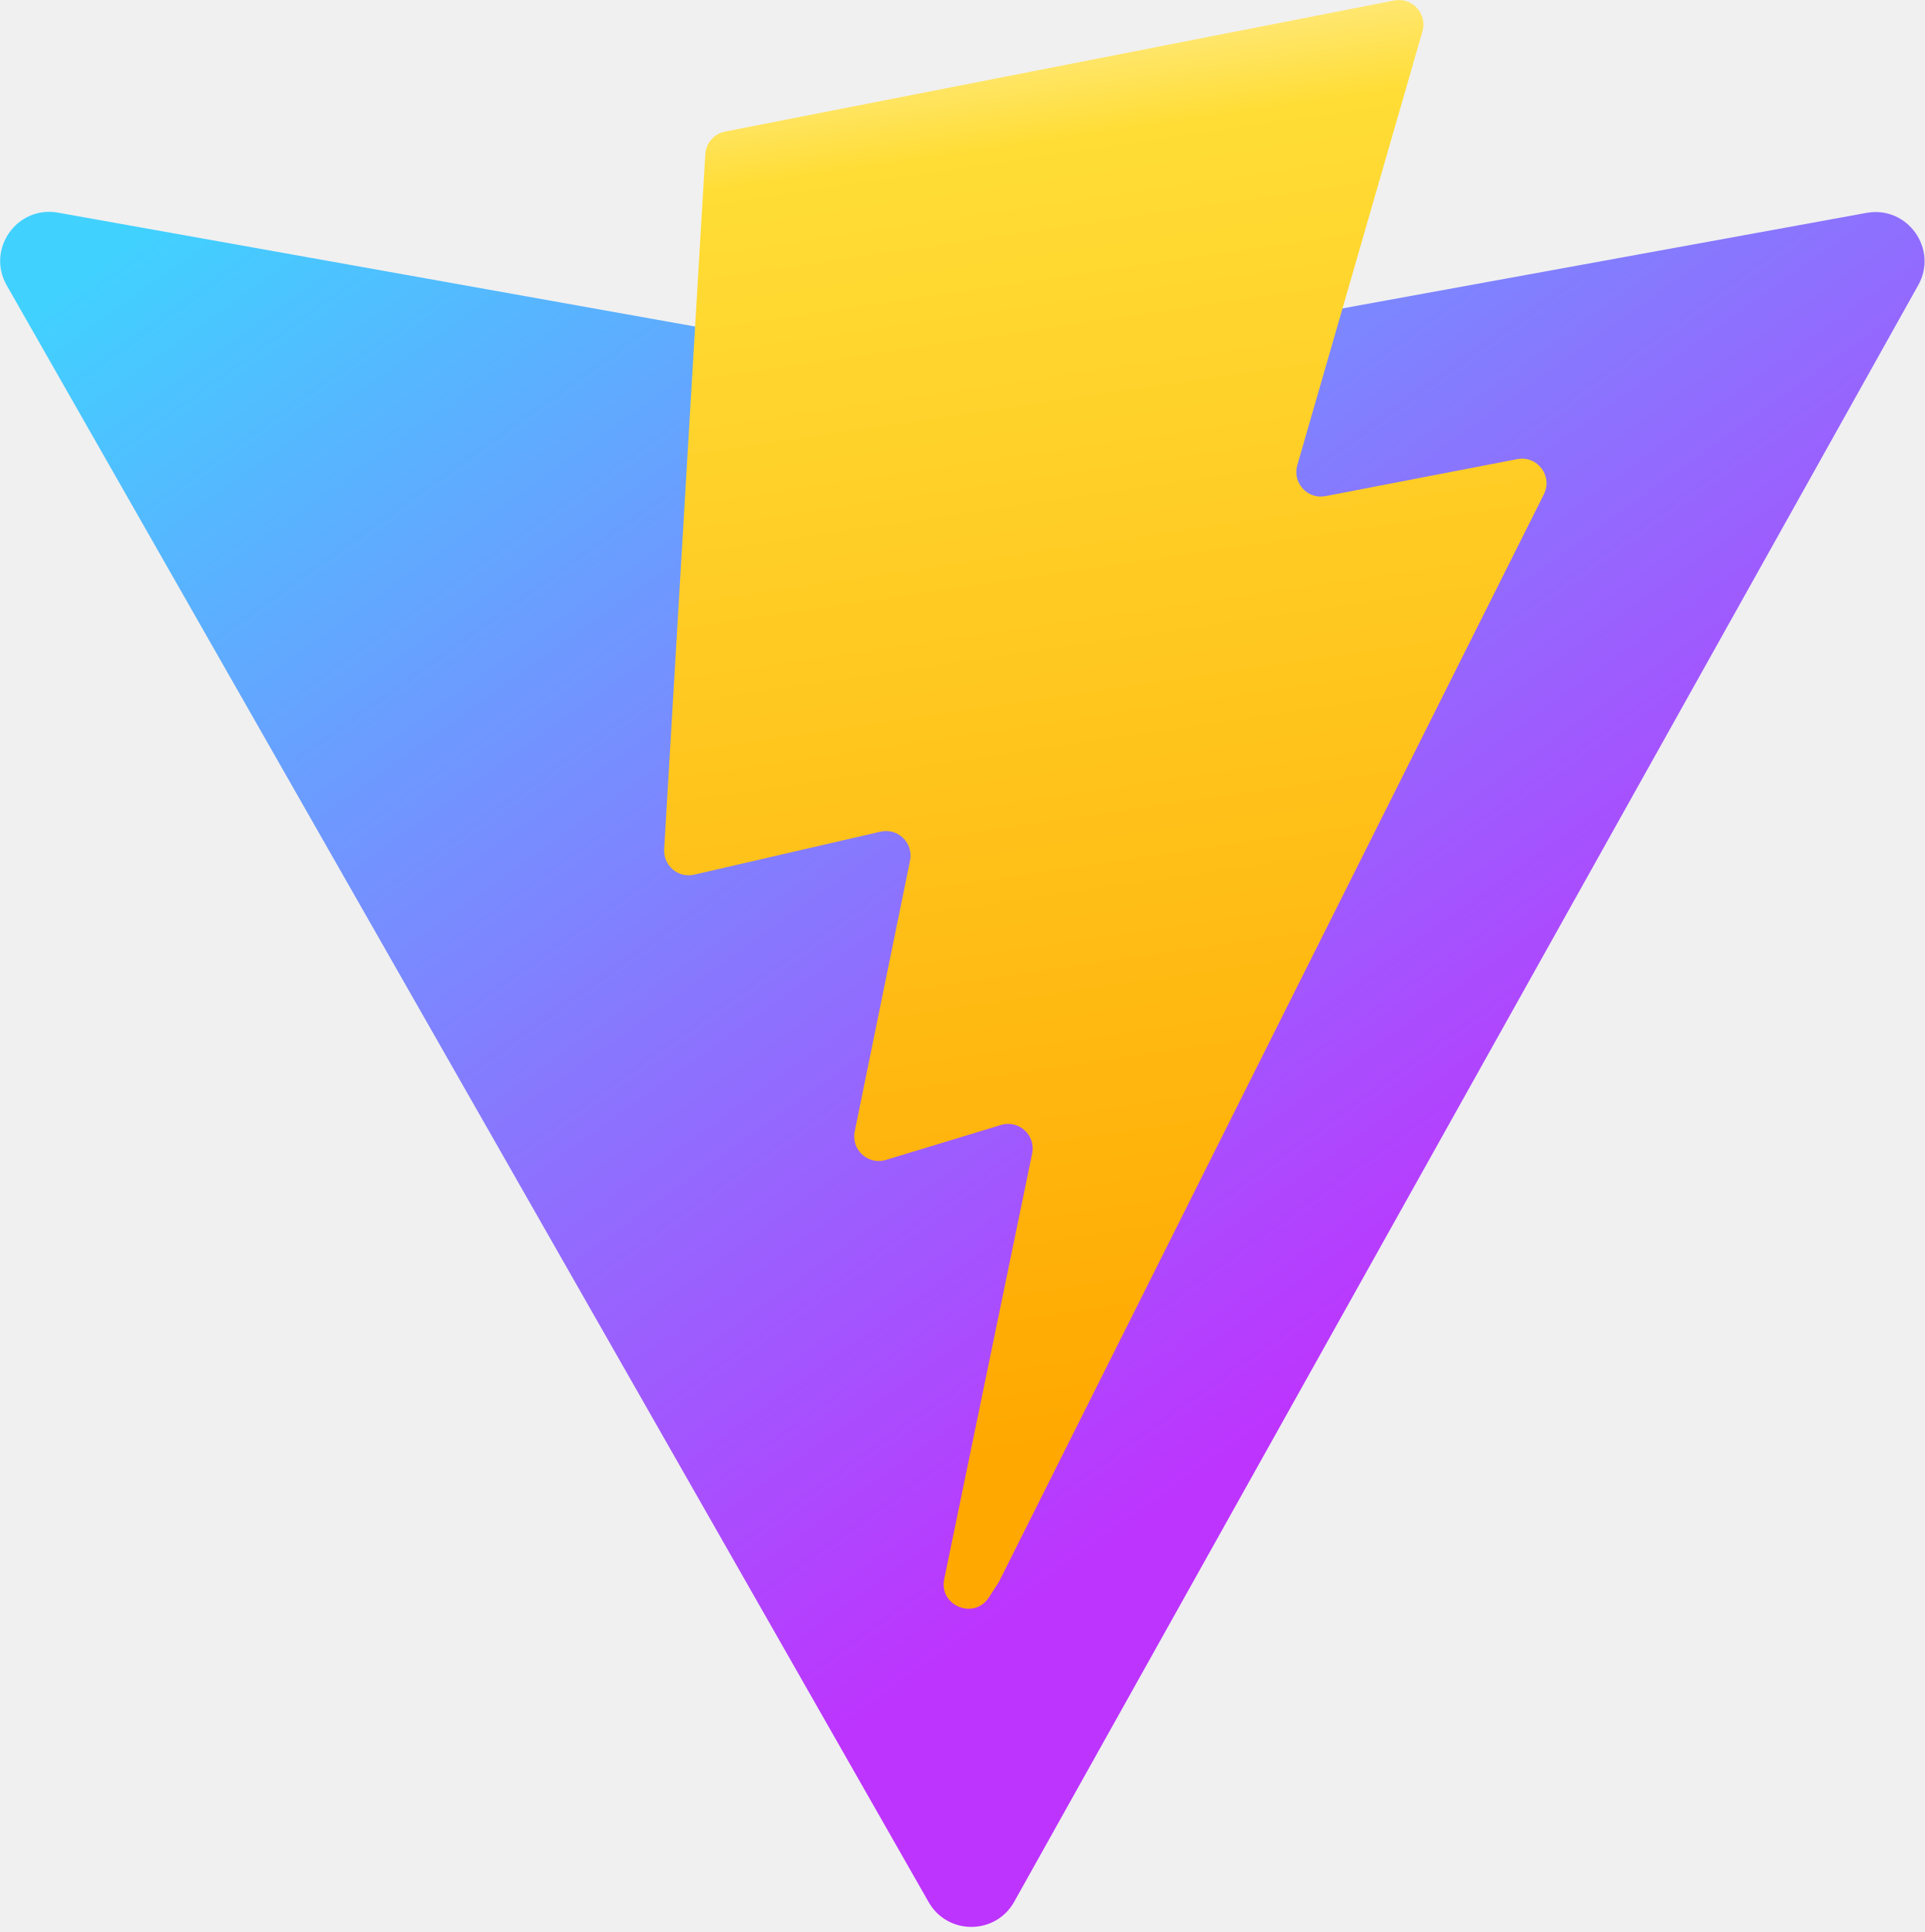
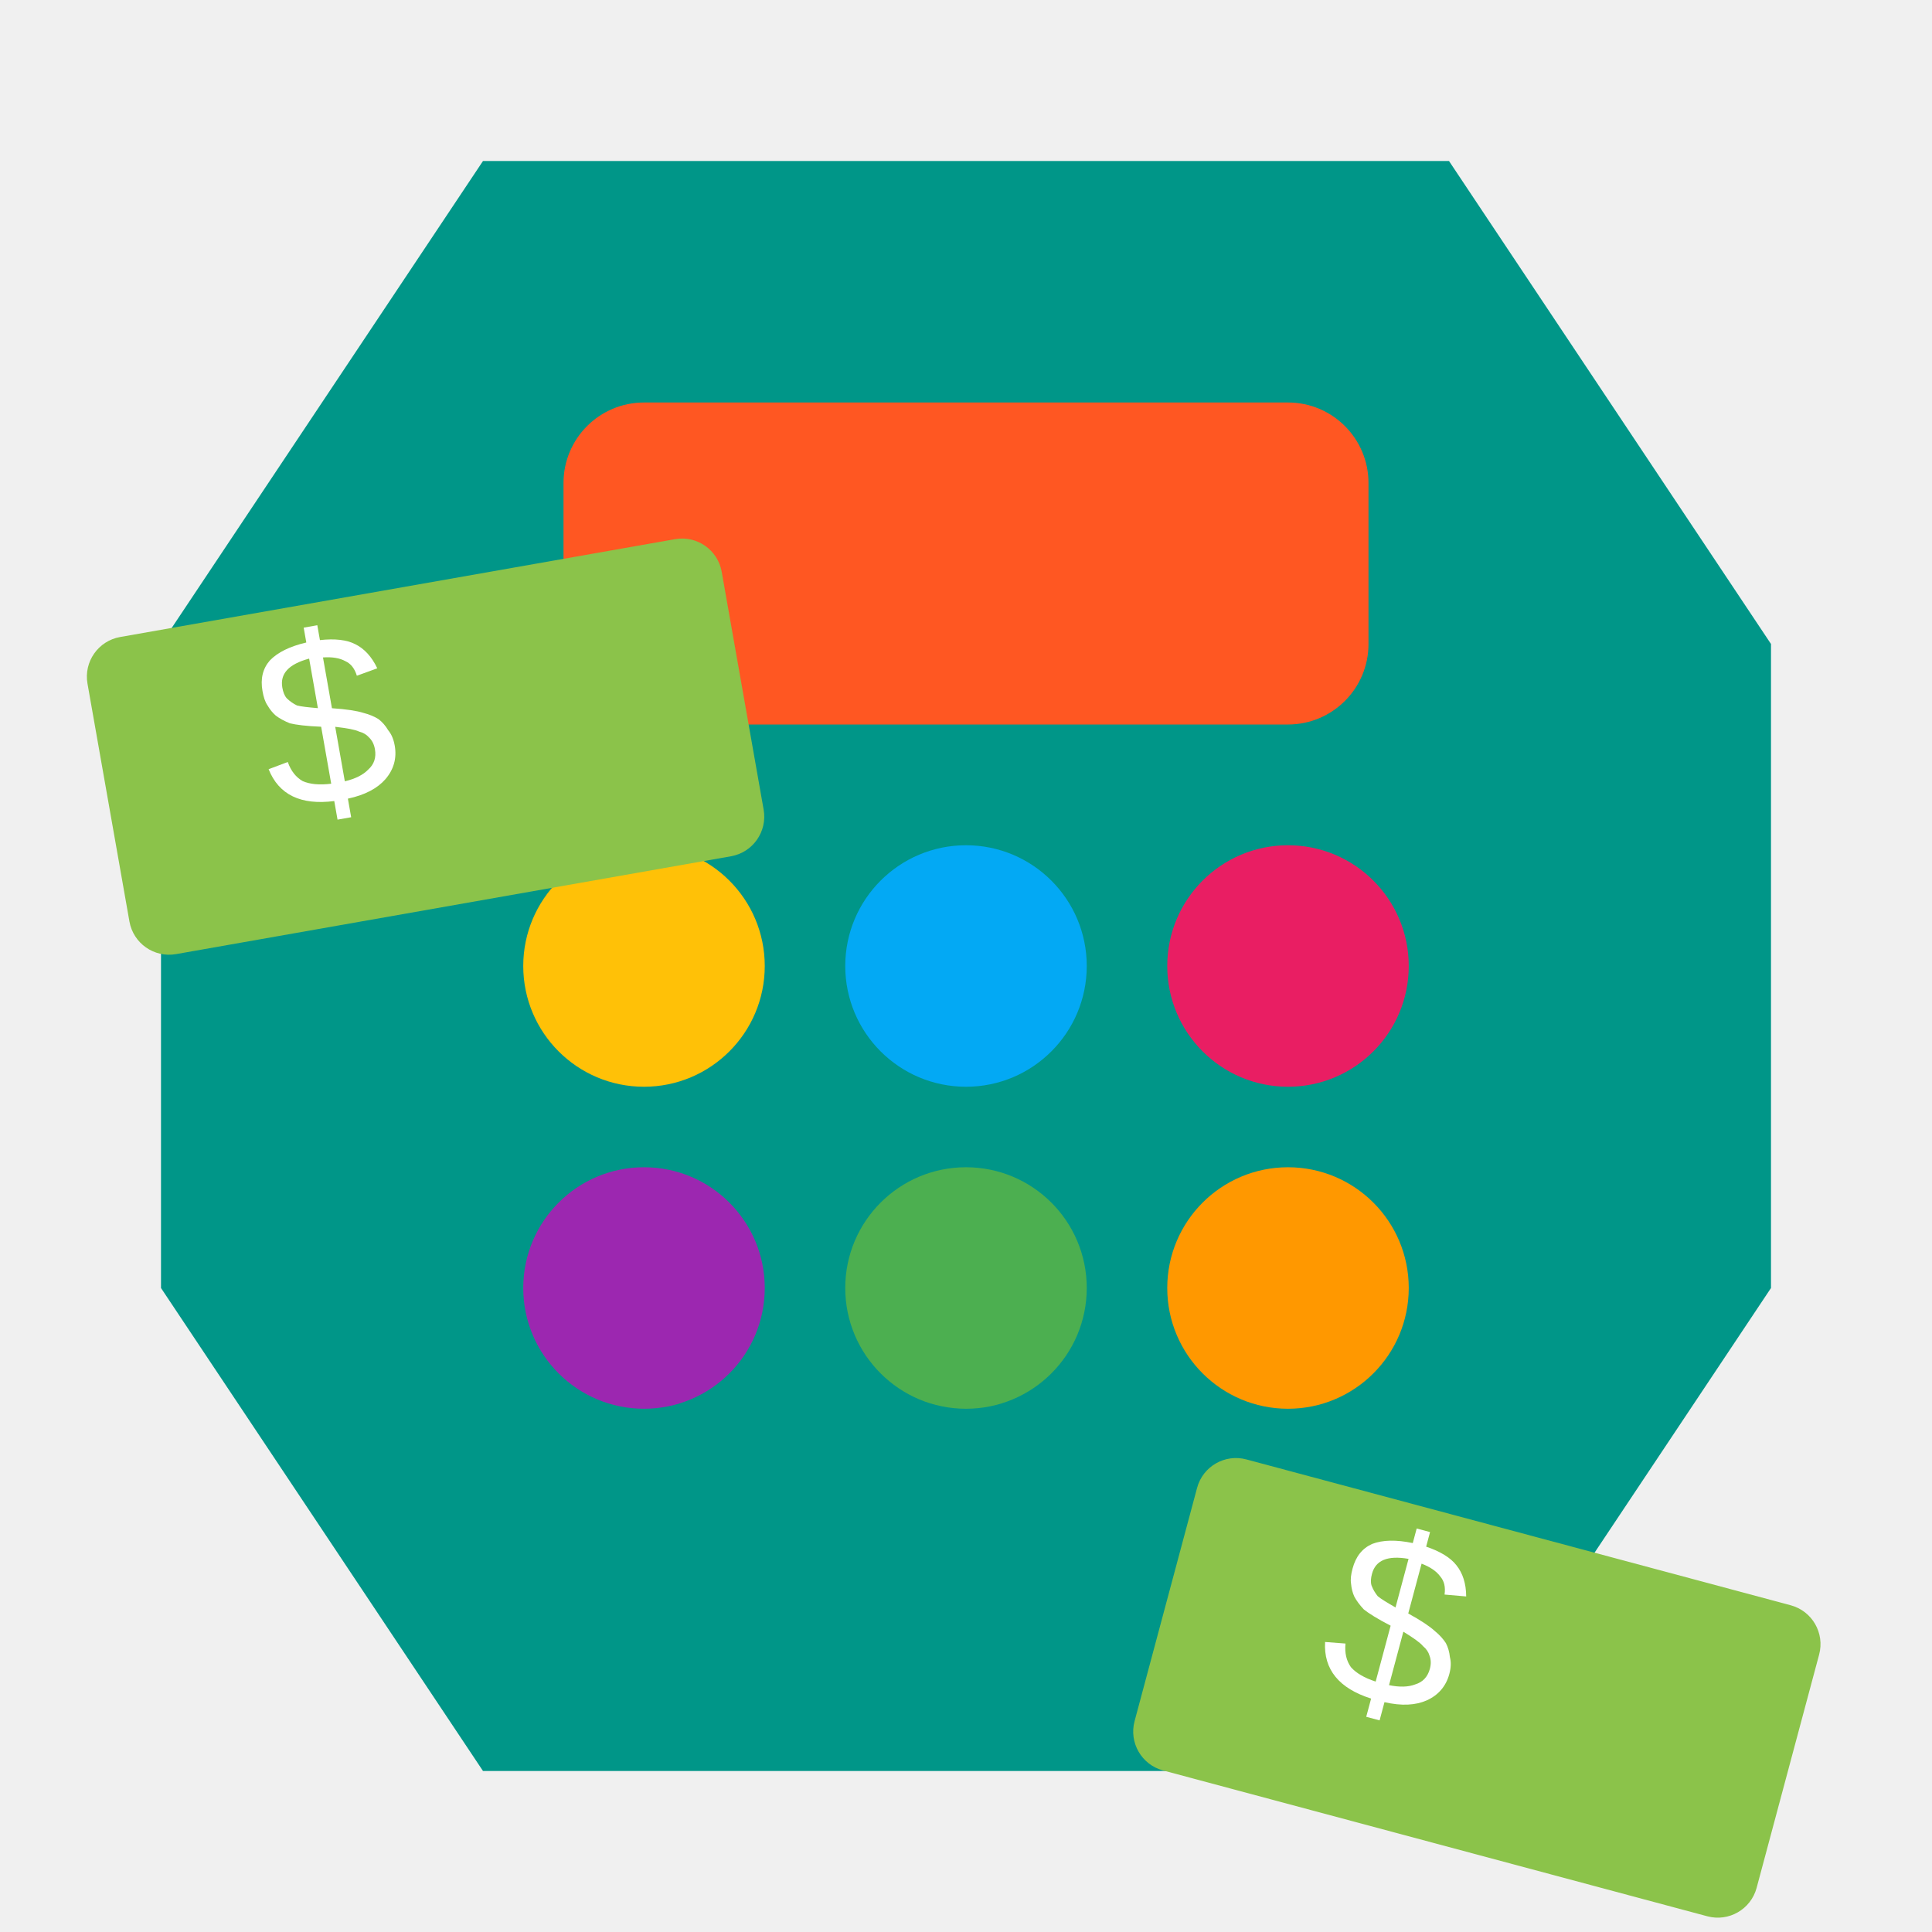
- <svg xmlns="http://www.w3.org/2000/svg" aria-hidden="true" role="img" class="iconify iconify--logos" width="31.88" height="32" preserveAspectRatio="xMidYMid meet" viewBox="0 0 256 257">
-   <defs>
-     <linearGradient id="IconifyId1813088fe1fbc01fb466" x1="-.828%" x2="57.636%" y1="7.652%" y2="78.411%">
-       <stop offset="0%" stop-color="#41D1FF" />
-       <stop offset="100%" stop-color="#BD34FE" />
-     </linearGradient>
-     <linearGradient id="IconifyId1813088fe1fbc01fb467" x1="43.376%" x2="50.316%" y1="2.242%" y2="89.03%">
-       <stop offset="0%" stop-color="#FFEA83" />
-       <stop offset="8.333%" stop-color="#FFDD35" />
-       <stop offset="100%" stop-color="#FFA800" />
-     </linearGradient>
-   </defs>
-   <path fill="url(#IconifyId1813088fe1fbc01fb466)" d="M255.153 37.938L134.897 252.976c-2.483 4.44-8.862 4.466-11.382.048L.875 37.958c-2.746-4.814 1.371-10.646 6.827-9.67l120.385 21.517a6.537 6.537 0 0 0 2.322-.004l117.867-21.483c5.438-.991 9.574 4.796 6.877 9.62Z" />
-   <path fill="url(#IconifyId1813088fe1fbc01fb467)" d="M185.432.063L96.44 17.501a3.268 3.268 0 0 0-2.634 3.014l-5.474 92.456a3.268 3.268 0 0 0 3.997 3.378l24.777-5.718c2.318-.535 4.413 1.507 3.936 3.838l-7.361 36.047c-.495 2.426 1.782 4.5 4.151 3.78l15.304-4.649c2.372-.72 4.652 1.36 4.15 3.788l-11.698 56.621c-.732 3.542 3.979 5.473 5.943 2.437l1.313-2.028l72.516-144.72c1.215-2.423-.88-5.186-3.54-4.672l-25.505 4.922c-2.396.462-4.435-1.77-3.759-4.114l16.646-57.705c.677-2.35-1.37-4.583-3.769-4.113Z" />
+ <svg xmlns="http://www.w3.org/2000/svg" viewBox="0 0 24 24" fill="none">
+   <polygon points="6,2 18,2 22,8 22,16 18,22 6,22 2,16 2,8" fill="#009688" />
+   <rect x="7" y="5" width="10" height="4" fill="#FF5722" rx="1" />
+   <circle cx="8" cy="12" r="1.5" fill="#FFC107" />
+   <circle cx="12" cy="12" r="1.5" fill="#03A9F4" />
+   <circle cx="16" cy="12" r="1.5" fill="#E91E63" />
+   <circle cx="8" cy="16" r="1.5" fill="#9C27B0" />
+   <circle cx="12" cy="16" r="1.5" fill="#4CAF50" />
+   <circle cx="16" cy="16" r="1.5" fill="#FF9800" />
+   <rect x="1" y="8" width="8" height="4" fill="#8BC34A" rx="0.5" transform="rotate(-10 1 8)" />
+   <text x="3" y="10.5" font-family="Arial" font-size="3" fill="#FFFFFF" transform="rotate(-10 1 8)">$</text>
+   <rect x="15" y="18" width="8" height="4" fill="#8BC34A" rx="0.5" transform="rotate(15 15 18)" />
+   <text x="17" y="20.5" font-family="Arial" font-size="3" fill="#FFFFFF" transform="rotate(15 15 18)">$</text>
</svg>
